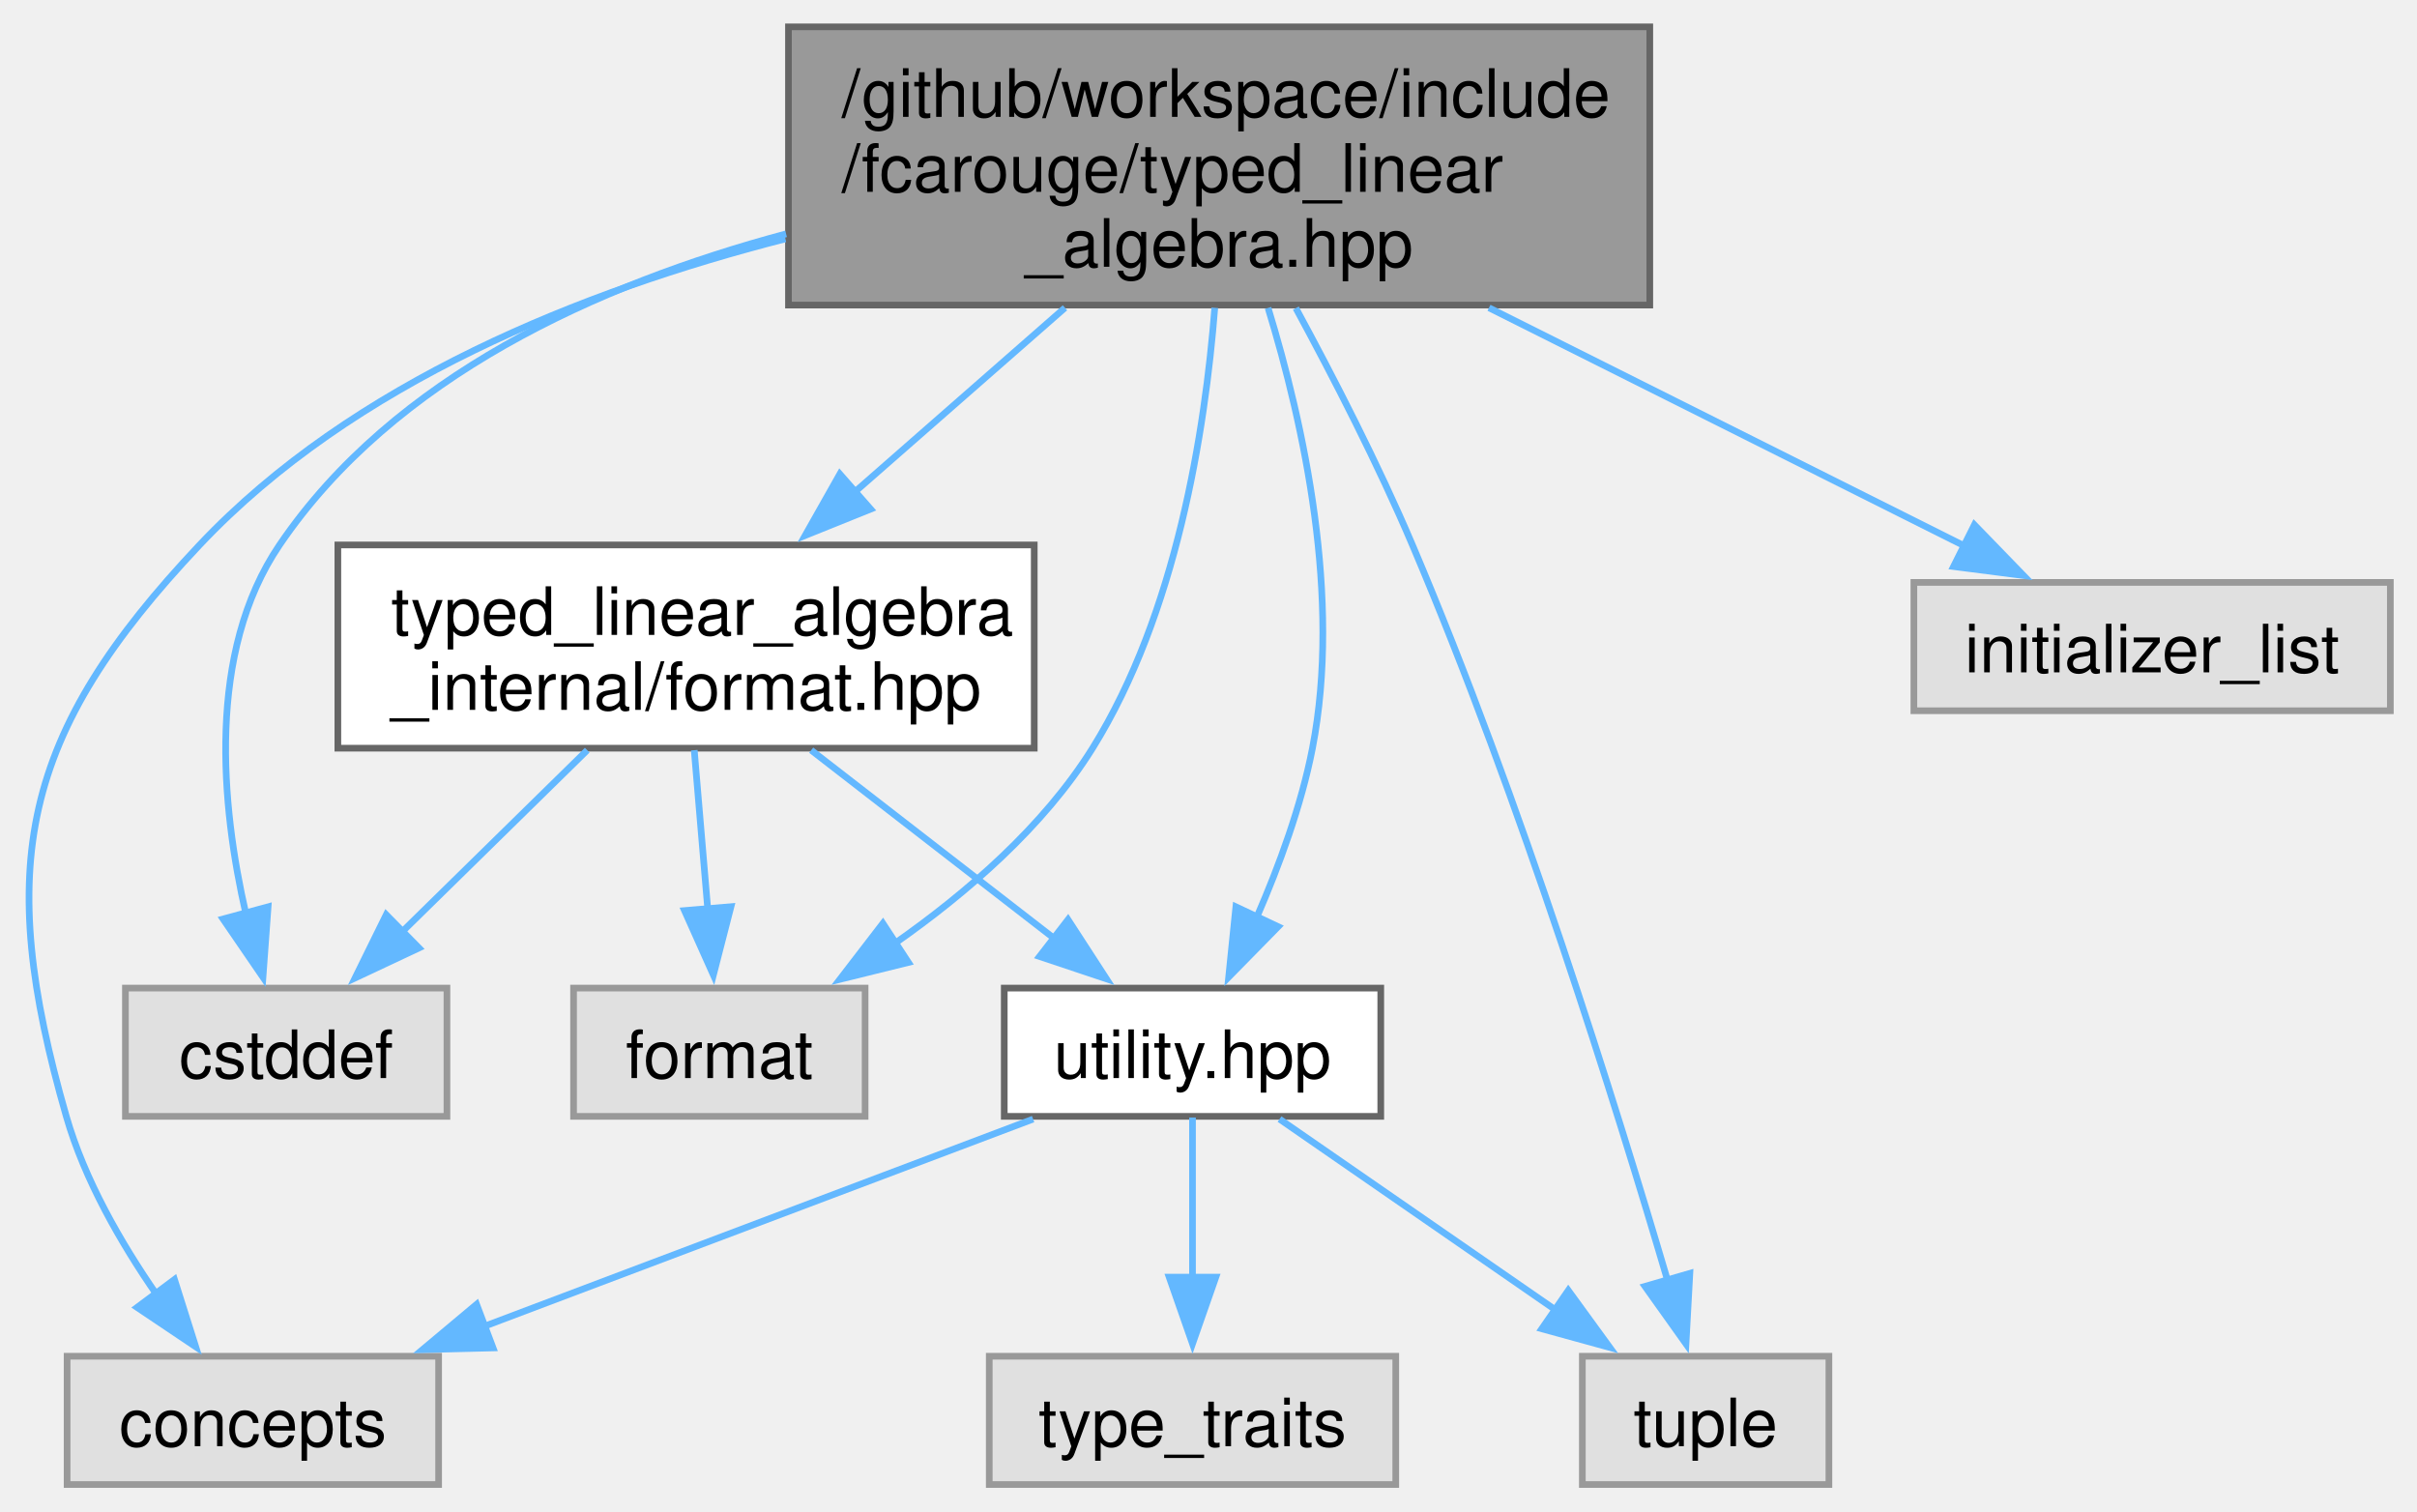
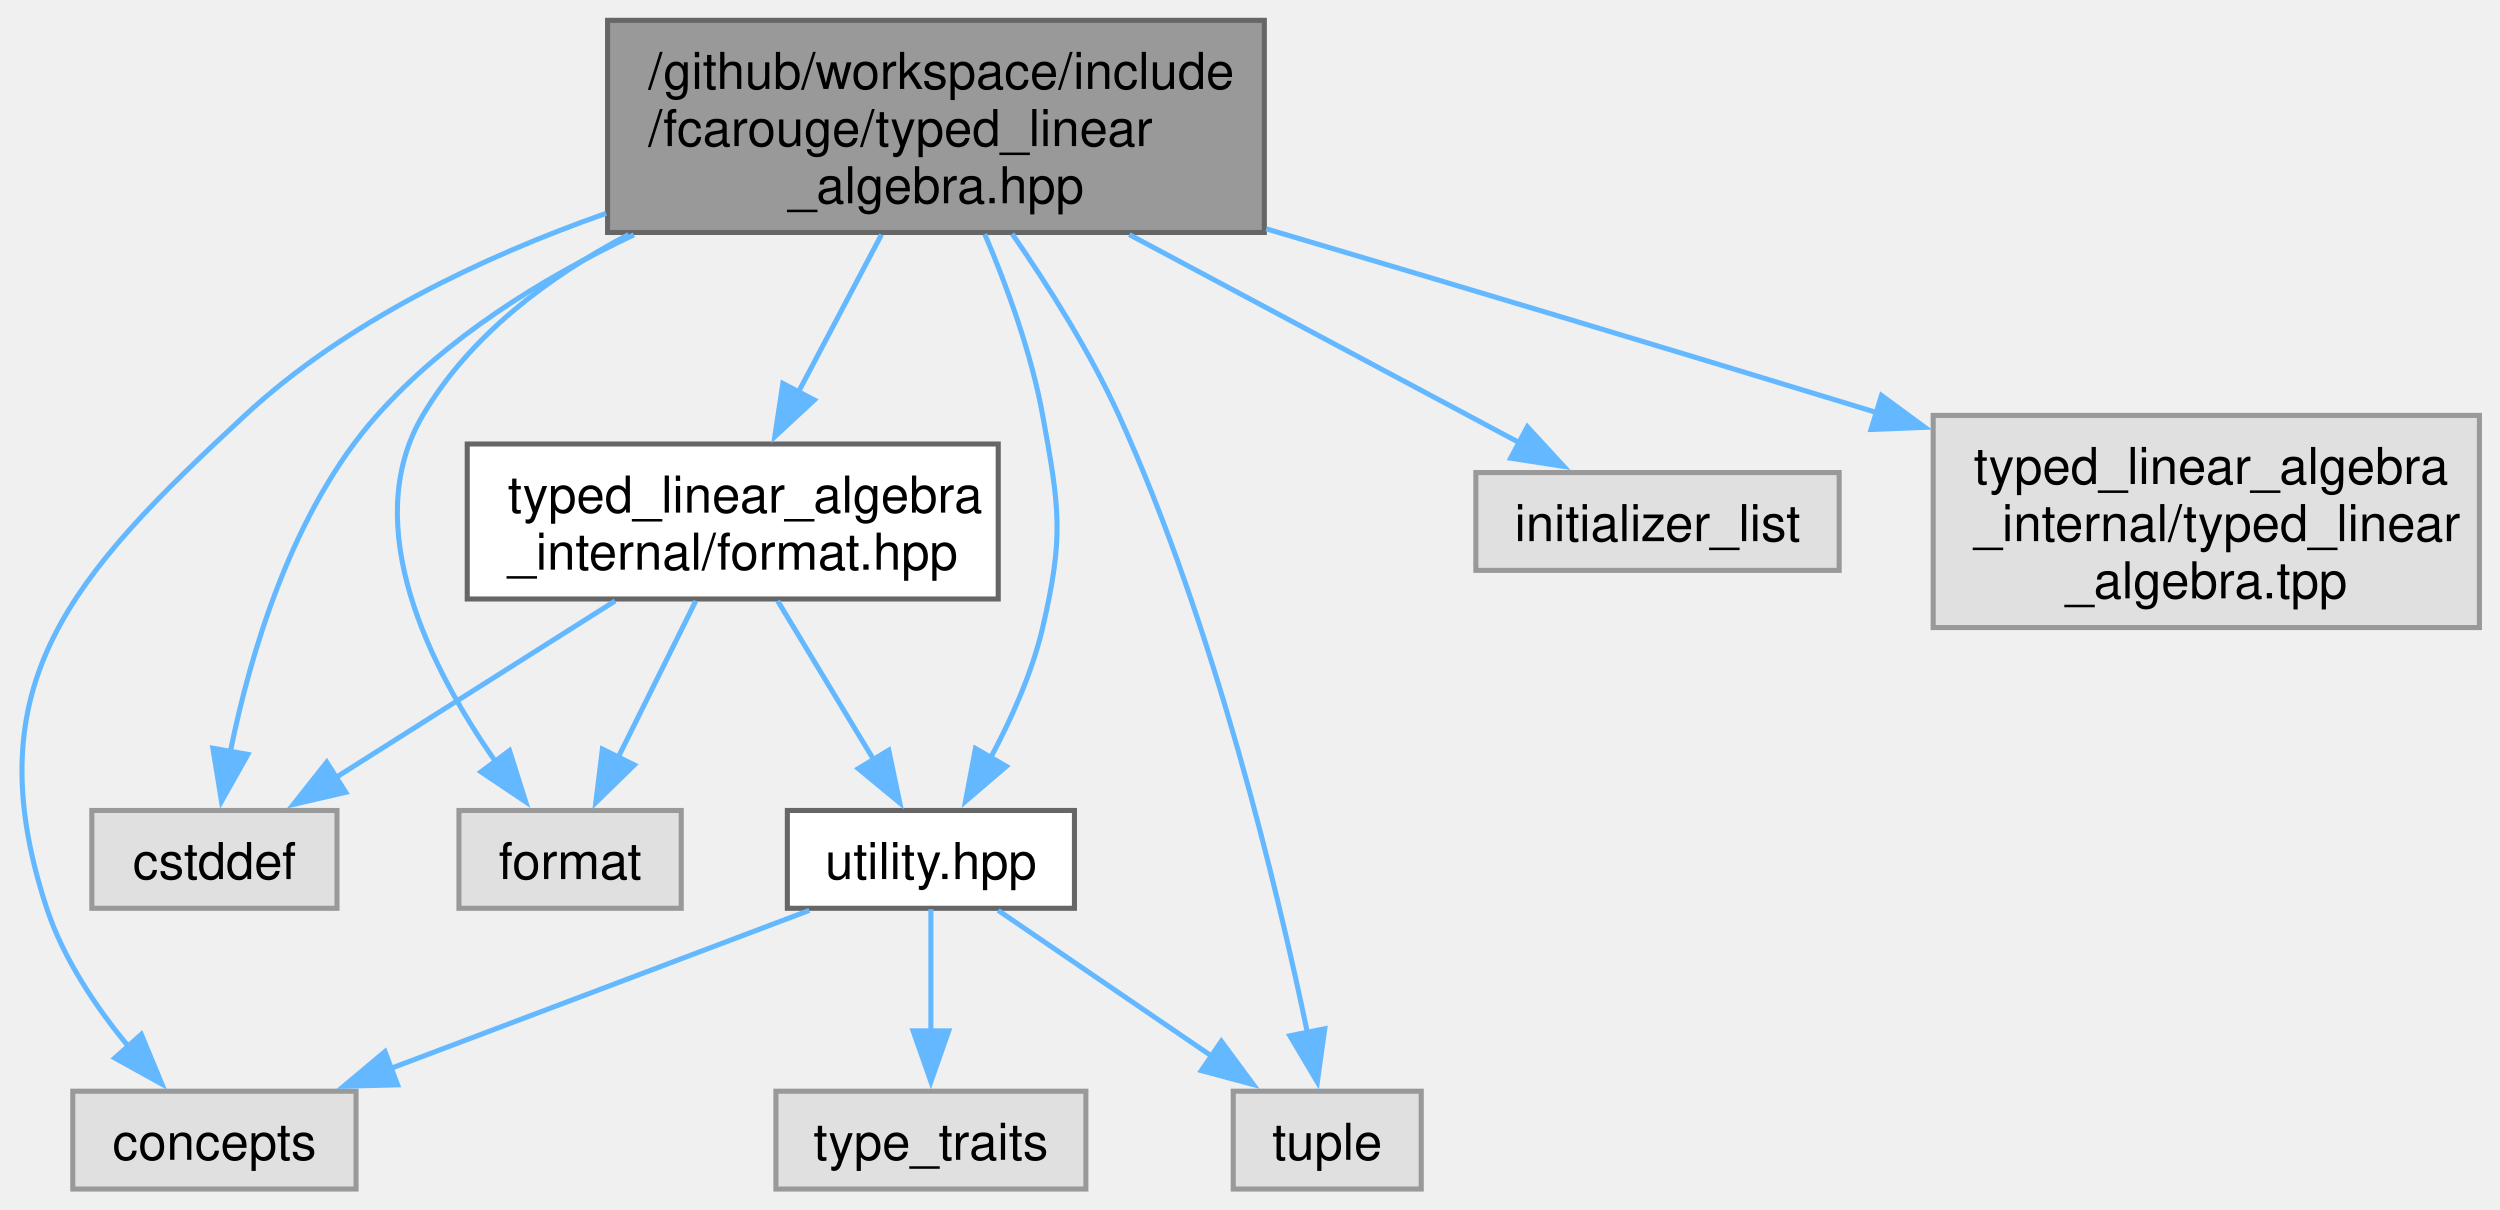
- <svg xmlns="http://www.w3.org/2000/svg" xmlns:xlink="http://www.w3.org/1999/xlink" width="363pt" height="227pt" viewBox="0.00 0.00 362.70 226.75">
-   <g id="graph0" class="graph" transform="scale(1 1) rotate(0) translate(4 222.75)">
+ <svg xmlns="http://www.w3.org/2000/svg" xmlns:xlink="http://www.w3.org/1999/xlink" width="492pt" height="238pt" viewBox="0.00 0.00 491.90 238.00">
+   <g id="graph0" class="graph" transform="scale(1 1) rotate(0) translate(4 234)">
    <g id="Node000001" class="node">
      <g id="a_Node000001">
        <a xlink:title="Typed linear algebra implementation.">
-           <polygon fill="#999999" stroke="#666666" points="243.57,-218.75 114.32,-218.75 114.32,-177 243.57,-177 243.57,-218.75" />
-           <text text-anchor="start" x="122.32" y="-205.25" font-family="Helvetica,sans-Serif" font-size="10.00">/github/workspace/include</text>
-           <text text-anchor="start" x="122.32" y="-194" font-family="Helvetica,sans-Serif" font-size="10.00">/fcarouge/typed_linear</text>
-           <text text-anchor="middle" x="178.95" y="-182.75" font-family="Helvetica,sans-Serif" font-size="10.00">_algebra.hpp</text>
+           <polygon fill="#999999" stroke="#666666" points="244.77,-230 115.52,-230 115.52,-188.25 244.77,-188.25 244.77,-230" />
+           <text text-anchor="start" x="123.52" y="-216.5" font-family="Helvetica,sans-Serif" font-size="10.00">/github/workspace/include</text>
+           <text text-anchor="start" x="123.52" y="-205.25" font-family="Helvetica,sans-Serif" font-size="10.00">/fcarouge/typed_linear</text>
+           <text text-anchor="middle" x="180.15" y="-194" font-family="Helvetica,sans-Serif" font-size="10.00">_algebra.hpp</text>
        </a>
      </g>
    </g>
    <g id="Node000002" class="node">
      <g id="a_Node000002">
        <a xlink:href="format_8hpp.xhtml" target="_top" xlink:title="Formatting support for the typed matrix.">
-           <polygon fill="white" stroke="#666666" points="151.2,-141 46.7,-141 46.7,-110.5 151.2,-110.5 151.2,-141" />
-           <text text-anchor="start" x="54.7" y="-127.5" font-family="Helvetica,sans-Serif" font-size="10.00">typed_linear_algebra</text>
-           <text text-anchor="middle" x="98.95" y="-116.25" font-family="Helvetica,sans-Serif" font-size="10.00">_internal/format.hpp</text>
+           <polygon fill="white" stroke="#666666" points="192.4,-146.62 87.9,-146.62 87.9,-116.12 192.4,-116.12 192.4,-146.62" />
+           <text text-anchor="start" x="95.9" y="-133.12" font-family="Helvetica,sans-Serif" font-size="10.00">typed_linear_algebra</text>
+           <text text-anchor="middle" x="140.15" y="-121.88" font-family="Helvetica,sans-Serif" font-size="10.00">_internal/format.hpp</text>
        </a>
      </g>
    </g>
    <g id="edge1_Node000001_Node000002" class="edge">
      <g id="a_edge1_Node000001_Node000002">
        <a xlink:title=" ">
-           <path fill="none" stroke="#63b8ff" d="M155.81,-176.59C145.89,-167.89 134.27,-157.71 124.13,-148.83" />
-           <polygon fill="#63b8ff" stroke="#63b8ff" points="126.65,-146.38 116.82,-142.42 122.03,-151.64 126.65,-146.38" />
+           <path fill="none" stroke="#63b8ff" d="M169.43,-187.83C164.4,-178.3 158.36,-166.87 153.08,-156.86" />
+           <polygon fill="#63b8ff" stroke="#63b8ff" points="156.2,-155.28 148.43,-148.07 150.01,-158.54 156.2,-155.28" />
        </a>
      </g>
    </g>
    <g id="Node000003" class="node">
      <g id="a_Node000003">
        <a xlink:href="utility_8hpp.xhtml" target="_top" xlink:title=" ">
-           <polygon fill="white" stroke="#666666" points="203.2,-74.5 146.7,-74.5 146.7,-55.25 203.2,-55.25 203.2,-74.5" />
-           <text text-anchor="middle" x="174.95" y="-61" font-family="Helvetica,sans-Serif" font-size="10.00">utility.hpp</text>
+           <polygon fill="white" stroke="#666666" points="207.4,-74.5 150.9,-74.5 150.9,-55.25 207.4,-55.25 207.4,-74.5" />
+           <text text-anchor="middle" x="179.15" y="-61" font-family="Helvetica,sans-Serif" font-size="10.00">utility.hpp</text>
        </a>
      </g>
    </g>
    <g id="edge8_Node000001_Node000003" class="edge">
      <g id="a_edge8_Node000001_Node000003">
        <a xlink:title=" ">
-           <path fill="none" stroke="#63b8ff" d="M186.29,-176.57C191.66,-159.02 197.32,-133.02 192.95,-110.5 191.28,-101.9 187.95,-92.85 184.61,-85.17" />
-           <polygon fill="#63b8ff" stroke="#63b8ff" points="187.8,-83.72 180.38,-76.16 181.46,-86.7 187.8,-83.72" />
+           <path fill="none" stroke="#63b8ff" d="M189.75,-187.93C194.17,-177.53 198.92,-164.49 201.15,-152.25 204.46,-133.99 205.36,-128.57 201.15,-110.5 199.07,-101.58 194.94,-92.39 190.81,-84.69" />
+           <polygon fill="#63b8ff" stroke="#63b8ff" points="193.99,-83.19 185.95,-76.29 187.92,-86.7 193.99,-83.19" />
        </a>
      </g>
    </g>
    <g id="Node000004" class="node">
      <g id="a_Node000004">
        <a xlink:title=" ">
-           <polygon fill="#e0e0e0" stroke="#999999" points="61.82,-19.25 6.07,-19.25 6.07,0 61.82,0 61.82,-19.25" />
-           <text text-anchor="middle" x="33.95" y="-5.75" font-family="Helvetica,sans-Serif" font-size="10.00">concepts</text>
+           <polygon fill="#e0e0e0" stroke="#999999" points="66.02,-19.25 10.27,-19.25 10.27,0 66.02,0 66.02,-19.25" />
+           <text text-anchor="middle" x="38.15" y="-5.75" font-family="Helvetica,sans-Serif" font-size="10.00">concepts</text>
        </a>
      </g>
    </g>
    <g id="edge9_Node000001_Node000004" class="edge">
      <g id="a_edge9_Node000001_Node000004">
        <a xlink:title=" ">
-           <path fill="none" stroke="#63b8ff" d="M113.85,-186.93C83.44,-179.15 48.95,-165.37 25.95,-141 -0.91,-112.54 -4.87,-92.86 5.95,-55.25 8.69,-45.72 14.14,-36.25 19.5,-28.51" />
-           <polygon fill="#63b8ff" stroke="#63b8ff" points="22.18,-30.77 25.37,-20.67 16.57,-26.58 22.18,-30.77" />
+           <path fill="none" stroke="#63b8ff" d="M115.22,-192.01C90.71,-183.39 63.98,-170.65 44.15,-152.25 10.08,-120.65 -9.4,-99.38 5.15,-55.25 8.45,-45.23 14.96,-35.62 21.34,-27.9" />
+           <polygon fill="#63b8ff" stroke="#63b8ff" points="23.76,-30.44 27.81,-20.65 18.54,-25.78 23.76,-30.44" />
        </a>
      </g>
    </g>
    <g id="Node000005" class="node">
      <g id="a_Node000005">
        <a xlink:title=" ">
-           <polygon fill="#e0e0e0" stroke="#999999" points="270.45,-19.25 233.45,-19.25 233.45,0 270.45,0 270.45,-19.25" />
-           <text text-anchor="middle" x="251.95" y="-5.75" font-family="Helvetica,sans-Serif" font-size="10.00">tuple</text>
+           <polygon fill="#e0e0e0" stroke="#999999" points="275.65,-19.25 238.65,-19.25 238.65,0 275.65,0 275.65,-19.25" />
+           <text text-anchor="middle" x="257.15" y="-5.75" font-family="Helvetica,sans-Serif" font-size="10.00">tuple</text>
        </a>
      </g>
    </g>
    <g id="edge13_Node000001_Node000005" class="edge">
      <g id="a_edge13_Node000001_Node000005">
        <a xlink:title=" ">
-           <path fill="none" stroke="#63b8ff" d="M190.46,-176.54C196.12,-166.1 202.82,-153.07 207.95,-141 224.18,-102.84 238.63,-56.48 246.25,-30.59" />
-           <polygon fill="#63b8ff" stroke="#63b8ff" points="249.58,-31.69 249,-21.11 242.85,-29.74 249.58,-31.69" />
+           <path fill="none" stroke="#63b8ff" d="M195.15,-187.98C202.28,-177.7 210.46,-164.75 216.15,-152.25 234.99,-110.83 247.44,-58.64 253.28,-30.61" />
+           <polygon fill="#63b8ff" stroke="#63b8ff" points="256.66,-31.54 255.2,-21.05 249.8,-30.16 256.66,-31.54" />
        </a>
      </g>
    </g>
    <g id="Node000007" class="node">
      <g id="a_Node000007">
        <a xlink:title=" ">
-           <polygon fill="#e0e0e0" stroke="#999999" points="63.07,-74.5 14.82,-74.5 14.82,-55.25 63.07,-55.25 63.07,-74.5" />
-           <text text-anchor="middle" x="38.95" y="-61" font-family="Helvetica,sans-Serif" font-size="10.00">cstddef</text>
+           <polygon fill="#e0e0e0" stroke="#999999" points="62.27,-74.5 14.02,-74.5 14.02,-55.25 62.27,-55.25 62.27,-74.5" />
+           <text text-anchor="middle" x="38.15" y="-61" font-family="Helvetica,sans-Serif" font-size="10.00">cstddef</text>
        </a>
      </g>
    </g>
    <g id="edge10_Node000001_Node000007" class="edge">
      <g id="a_edge10_Node000001_Node000007">
        <a xlink:title=" ">
-           <path fill="none" stroke="#63b8ff" d="M113.96,-187.69C85.67,-180.11 55.11,-166.27 37.95,-141 26.97,-124.84 29.18,-101.86 32.91,-85.59" />
-           <polygon fill="#63b8ff" stroke="#63b8ff" points="36.23,-86.7 35.46,-76.13 29.47,-84.87 36.23,-86.7" />
+           <path fill="none" stroke="#63b8ff" d="M120.7,-187.79C102.52,-179.18 83.75,-167.52 70.15,-152.25 53.38,-133.44 45.13,-105.06 41.27,-86.02" />
+           <polygon fill="#63b8ff" stroke="#63b8ff" points="44.73,-85.53 39.54,-76.3 37.84,-86.75 44.73,-85.53" />
        </a>
      </g>
    </g>
    <g id="Node000008" class="node">
      <g id="a_Node000008">
        <a xlink:title=" ">
-           <polygon fill="#e0e0e0" stroke="#999999" points="125.82,-74.5 82.07,-74.5 82.07,-55.25 125.82,-55.25 125.82,-74.5" />
-           <text text-anchor="middle" x="103.95" y="-61" font-family="Helvetica,sans-Serif" font-size="10.00">format</text>
+           <polygon fill="#e0e0e0" stroke="#999999" points="130.02,-74.5 86.27,-74.5 86.27,-55.25 130.02,-55.25 130.02,-74.5" />
+           <text text-anchor="middle" x="108.15" y="-61" font-family="Helvetica,sans-Serif" font-size="10.00">format</text>
        </a>
      </g>
    </g>
    <g id="edge11_Node000001_Node000008" class="edge">
      <g id="a_edge11_Node000001_Node000008">
        <a xlink:title=" ">
-           <path fill="none" stroke="#63b8ff" d="M178.29,-176.58C176.84,-158.1 172.53,-130.7 159.95,-110.5 152.6,-98.71 140.99,-88.7 130.24,-81.18" />
-           <polygon fill="#63b8ff" stroke="#63b8ff" points="132.32,-78.35 122.03,-75.81 128.49,-84.21 132.32,-78.35" />
+           <path fill="none" stroke="#63b8ff" d="M119.64,-187.85C103.68,-179.43 88.36,-167.87 79.15,-152.25 66.33,-130.51 80.76,-102.31 93.44,-84.15" />
+           <polygon fill="#63b8ff" stroke="#63b8ff" points="96.22,-86.29 99.41,-76.19 90.61,-82.1 96.22,-86.29" />
        </a>
      </g>
    </g>
    <g id="Node000009" class="node">
      <g id="a_Node000009">
        <a xlink:title=" ">
-           <polygon fill="#e0e0e0" stroke="#999999" points="354.7,-135.38 283.2,-135.38 283.2,-116.12 354.7,-116.12 354.7,-135.38" />
-           <text text-anchor="middle" x="318.95" y="-121.88" font-family="Helvetica,sans-Serif" font-size="10.00">initializer_list</text>
+           <polygon fill="#e0e0e0" stroke="#999999" points="357.9,-141 286.4,-141 286.4,-121.75 357.9,-121.75 357.9,-141" />
+           <text text-anchor="middle" x="322.15" y="-127.5" font-family="Helvetica,sans-Serif" font-size="10.00">initializer_list</text>
        </a>
      </g>
    </g>
    <g id="edge12_Node000001_Node000009" class="edge">
      <g id="a_edge12_Node000001_Node000009">
        <a xlink:title=" ">
-           <path fill="none" stroke="#63b8ff" d="M219.44,-176.59C242.31,-165.14 270.31,-151.11 290.78,-140.86" />
-           <polygon fill="#63b8ff" stroke="#63b8ff" points="292.28,-144.02 299.66,-136.41 289.15,-137.76 292.28,-144.02" />
+           <path fill="none" stroke="#63b8ff" d="M218.2,-187.83C242.49,-174.87 273.38,-158.39 295.16,-146.77" />
+           <polygon fill="#63b8ff" stroke="#63b8ff" points="296.53,-150.01 303.71,-142.21 293.24,-143.83 296.53,-150.01" />
+         </a>
+       </g>
+     </g>
+     <g id="Node000010" class="node">
+       <g id="a_Node000010">
+         <a xlink:title=" ">
+           <polygon fill="#e0e0e0" stroke="#999999" points="483.9,-152.25 376.4,-152.25 376.4,-110.5 483.9,-110.5 483.9,-152.25" />
+           <text text-anchor="start" x="384.4" y="-138.75" font-family="Helvetica,sans-Serif" font-size="10.00">typed_linear_algebra</text>
+           <text text-anchor="start" x="384.4" y="-127.5" font-family="Helvetica,sans-Serif" font-size="10.00">_internal/typed_linear</text>
+           <text text-anchor="middle" x="430.15" y="-116.25" font-family="Helvetica,sans-Serif" font-size="10.00">_algebra.tpp</text>
+         </a>
+       </g>
+     </g>
+     <g id="edge14_Node000001_Node000010" class="edge">
+       <g id="a_edge14_Node000001_Node000010">
+         <a xlink:title=" ">
+           <path fill="none" stroke="#63b8ff" d="M245.13,-188.97C278.45,-179.09 319.95,-166.69 365.24,-152.82" />
+           <polygon fill="#63b8ff" stroke="#63b8ff" points="366.23,-156.17 374.76,-149.9 364.17,-149.48 366.23,-156.17" />
        </a>
      </g>
    </g>
    <g id="edge2_Node000002_Node000003" class="edge">
      <g id="a_edge2_Node000002_Node000003">
        <a xlink:title=" ">
-           <path fill="none" stroke="#63b8ff" d="M117.73,-110.2C128.86,-101.58 142.97,-90.65 154.39,-81.8" />
-           <polygon fill="#63b8ff" stroke="#63b8ff" points="156.27,-84.77 162.04,-75.88 151.99,-79.24 156.27,-84.77" />
+           <path fill="none" stroke="#63b8ff" d="M149,-115.74C154.61,-106.46 161.92,-94.37 167.93,-84.42" />
+           <polygon fill="#63b8ff" stroke="#63b8ff" points="170.85,-86.36 173.03,-75.99 164.86,-82.74 170.85,-86.36" />
        </a>
      </g>
    </g>
    <g id="edge6_Node000002_Node000007" class="edge">
      <g id="a_edge6_Node000002_Node000007">
        <a xlink:title=" ">
-           <path fill="none" stroke="#63b8ff" d="M84.12,-110.2C75.68,-101.92 65.08,-91.52 56.27,-82.87" />
-           <polygon fill="#63b8ff" stroke="#63b8ff" points="58.87,-80.52 49.28,-76.01 53.96,-85.51 58.87,-80.52" />
+           <path fill="none" stroke="#63b8ff" d="M117,-115.74C100.55,-105.34 78.52,-91.4 61.92,-80.91" />
+           <polygon fill="#63b8ff" stroke="#63b8ff" points="64,-78.08 53.67,-75.69 60.25,-84 64,-78.08" />
        </a>
      </g>
    </g>
    <g id="edge7_Node000002_Node000008" class="edge">
      <g id="a_edge7_Node000002_Node000008">
        <a xlink:title=" ">
-           <path fill="none" stroke="#63b8ff" d="M100.18,-110.2C100.8,-102.96 101.55,-94.09 102.22,-86.19" />
-           <polygon fill="#63b8ff" stroke="#63b8ff" points="105.69,-86.72 103.05,-76.46 98.72,-86.13 105.69,-86.72" />
+           <path fill="none" stroke="#63b8ff" d="M132.88,-115.74C128.33,-106.56 122.41,-94.63 117.5,-84.74" />
+           <polygon fill="#63b8ff" stroke="#63b8ff" points="120.78,-83.46 113.2,-76.05 114.5,-86.57 120.78,-83.46" />
        </a>
      </g>
    </g>
    <g id="edge3_Node000003_Node000004" class="edge">
      <g id="a_edge3_Node000003_Node000004">
        <a xlink:title=" ">
-           <path fill="none" stroke="#63b8ff" d="M151.03,-54.84C128.44,-46.31 94.31,-33.42 68.72,-23.76" />
-           <polygon fill="#63b8ff" stroke="#63b8ff" points="69.99,-20.5 59.4,-20.24 67.52,-27.04 69.99,-20.5" />
+           <path fill="none" stroke="#63b8ff" d="M155.23,-54.84C132.64,-46.31 98.51,-33.42 72.92,-23.76" />
+           <polygon fill="#63b8ff" stroke="#63b8ff" points="74.19,-20.5 63.6,-20.24 71.72,-27.04 74.19,-20.5" />
        </a>
      </g>
    </g>
    <g id="edge4_Node000003_Node000005" class="edge">
      <g id="a_edge4_Node000003_Node000005">
        <a xlink:title=" ">
-           <path fill="none" stroke="#63b8ff" d="M188.01,-54.84C199.4,-46.96 216.18,-35.36 229.69,-26.02" />
-           <polygon fill="#63b8ff" stroke="#63b8ff" points="231.34,-29.13 237.58,-20.56 227.36,-23.37 231.34,-29.13" />
+           <path fill="none" stroke="#63b8ff" d="M192.38,-54.84C203.92,-46.96 220.91,-35.36 234.6,-26.02" />
+           <polygon fill="#63b8ff" stroke="#63b8ff" points="236.31,-29.08 242.6,-20.56 232.37,-23.3 236.31,-29.08" />
        </a>
      </g>
    </g>
    <g id="Node000006" class="node">
      <g id="a_Node000006">
        <a xlink:title=" ">
-           <polygon fill="#e0e0e0" stroke="#999999" points="205.45,-19.25 144.45,-19.25 144.45,0 205.45,0 205.45,-19.25" />
-           <text text-anchor="middle" x="174.95" y="-5.75" font-family="Helvetica,sans-Serif" font-size="10.00">type_traits</text>
+           <polygon fill="#e0e0e0" stroke="#999999" points="209.65,-19.25 148.65,-19.25 148.65,0 209.65,0 209.65,-19.25" />
+           <text text-anchor="middle" x="179.15" y="-5.75" font-family="Helvetica,sans-Serif" font-size="10.00">type_traits</text>
        </a>
      </g>
    </g>
    <g id="edge5_Node000003_Node000006" class="edge">
      <g id="a_edge5_Node000003_Node000006">
        <a xlink:title=" ">
-           <path fill="none" stroke="#63b8ff" d="M174.95,-55.08C174.95,-48.57 174.95,-39.42 174.95,-31.12" />
-           <polygon fill="#63b8ff" stroke="#63b8ff" points="178.45,-31.12 174.95,-21.12 171.45,-31.12 178.45,-31.12" />
+           <path fill="none" stroke="#63b8ff" d="M179.15,-55.08C179.15,-48.57 179.15,-39.42 179.15,-31.12" />
+           <polygon fill="#63b8ff" stroke="#63b8ff" points="182.65,-31.12 179.15,-21.12 175.65,-31.12 182.65,-31.12" />
        </a>
      </g>
    </g>
  </g>
</svg>
